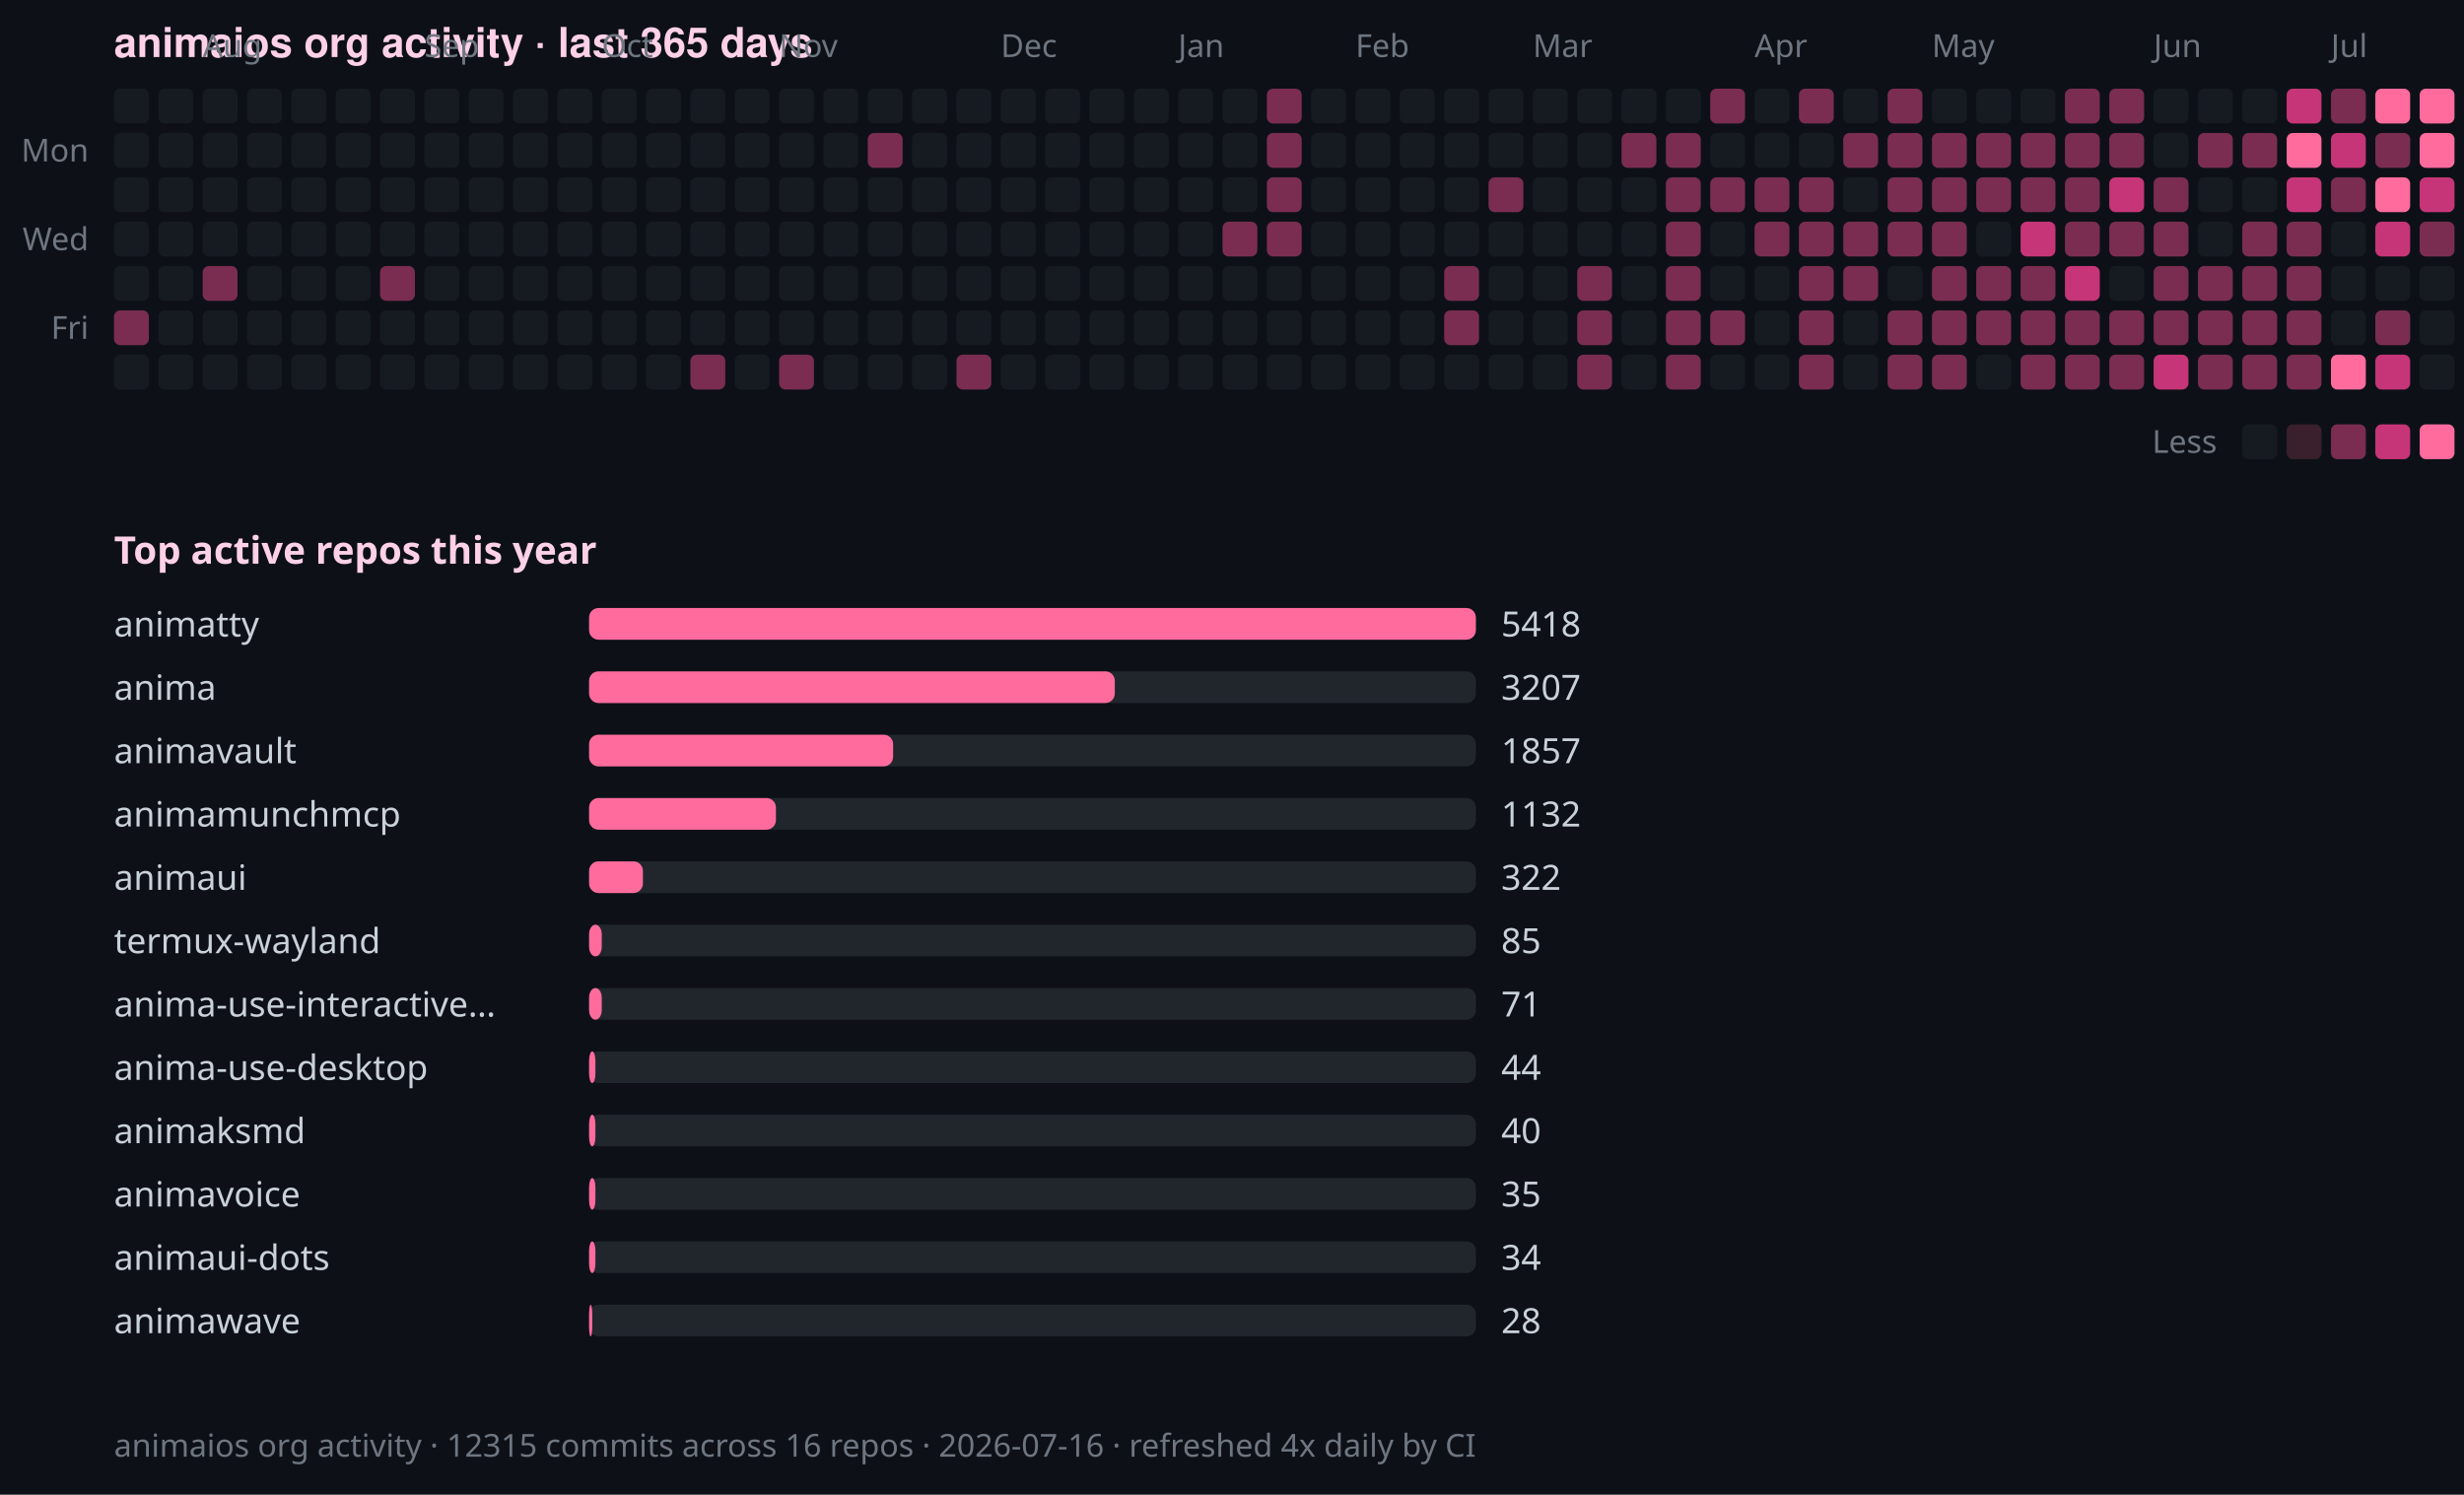
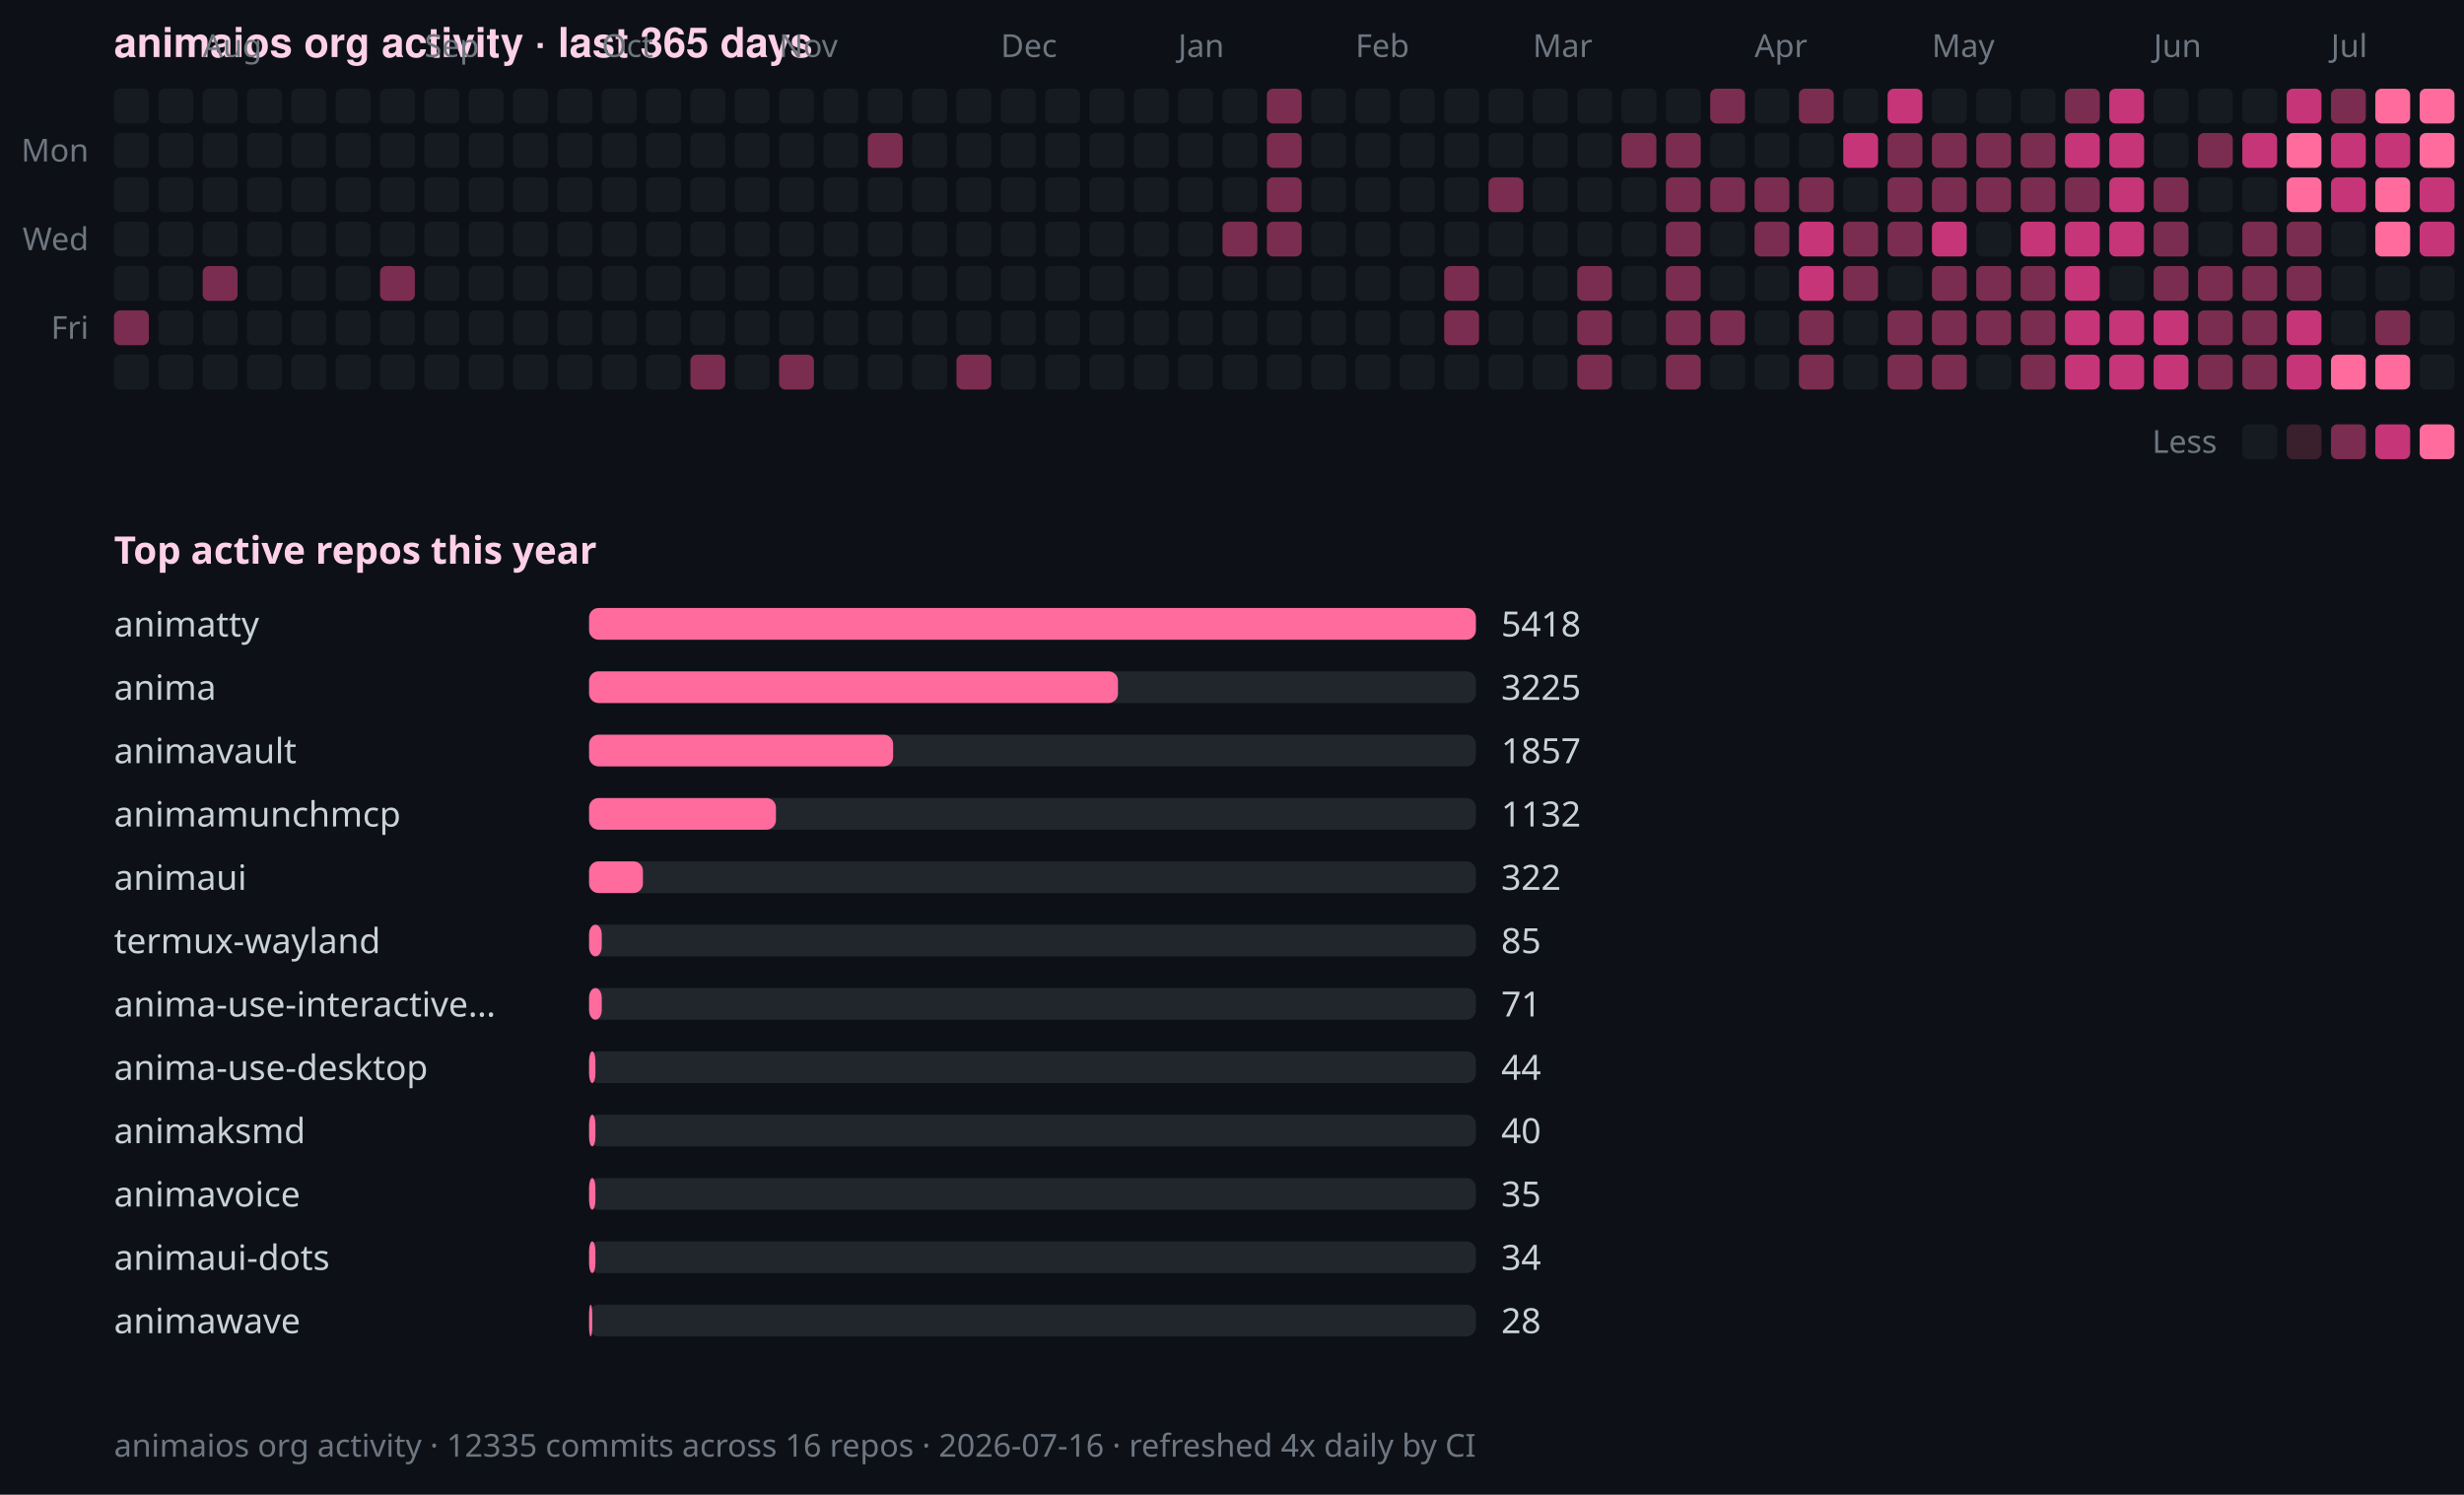
<svg xmlns="http://www.w3.org/2000/svg" width="778" height="472" viewBox="0 0 778 472" role="img" aria-label="animaios org commit activity over the last 365 days">
  <rect width="778" height="472" fill="#0d1117" />
  <text x="36" y="18" fill="#ffd1e8" font-family="-apple-system, BlinkMacSystemFont, 'Segoe UI', Helvetica, Arial, sans-serif" font-size="13" font-weight="600">animaios org activity · last 365 days</text>
  <text x="64" y="18" fill="#6e7681" font-family="ui-sans-serif, system-ui, sans-serif" font-size="10">Aug</text>
  <text x="134" y="18" fill="#6e7681" font-family="ui-sans-serif, system-ui, sans-serif" font-size="10">Sep</text>
  <text x="190" y="18" fill="#6e7681" font-family="ui-sans-serif, system-ui, sans-serif" font-size="10">Oct</text>
  <text x="246" y="18" fill="#6e7681" font-family="ui-sans-serif, system-ui, sans-serif" font-size="10">Nov</text>
  <text x="316" y="18" fill="#6e7681" font-family="ui-sans-serif, system-ui, sans-serif" font-size="10">Dec</text>
  <text x="372" y="18" fill="#6e7681" font-family="ui-sans-serif, system-ui, sans-serif" font-size="10">Jan</text>
  <text x="428" y="18" fill="#6e7681" font-family="ui-sans-serif, system-ui, sans-serif" font-size="10">Feb</text>
  <text x="484" y="18" fill="#6e7681" font-family="ui-sans-serif, system-ui, sans-serif" font-size="10">Mar</text>
  <text x="554" y="18" fill="#6e7681" font-family="ui-sans-serif, system-ui, sans-serif" font-size="10">Apr</text>
  <text x="610" y="18" fill="#6e7681" font-family="ui-sans-serif, system-ui, sans-serif" font-size="10">May</text>
  <text x="680" y="18" fill="#6e7681" font-family="ui-sans-serif, system-ui, sans-serif" font-size="10">Jun</text>
  <text x="736" y="18" fill="#6e7681" font-family="ui-sans-serif, system-ui, sans-serif" font-size="10">Jul</text>
  <text x="28" y="51" text-anchor="end" fill="#6e7681" font-family="ui-sans-serif, system-ui, sans-serif" font-size="10">Mon</text>
  <text x="28" y="79" text-anchor="end" fill="#6e7681" font-family="ui-sans-serif, system-ui, sans-serif" font-size="10">Wed</text>
  <text x="28" y="107" text-anchor="end" fill="#6e7681" font-family="ui-sans-serif, system-ui, sans-serif" font-size="10">Fri</text>
  <rect x="36" y="28" width="11" height="11" rx="2" ry="2" fill="#161b22" />
  <rect x="50" y="28" width="11" height="11" rx="2" ry="2" fill="#161b22" />
  <rect x="64" y="28" width="11" height="11" rx="2" ry="2" fill="#161b22" />
  <rect x="78" y="28" width="11" height="11" rx="2" ry="2" fill="#161b22" />
  <rect x="92" y="28" width="11" height="11" rx="2" ry="2" fill="#161b22" />
  <rect x="106" y="28" width="11" height="11" rx="2" ry="2" fill="#161b22" />
  <rect x="120" y="28" width="11" height="11" rx="2" ry="2" fill="#161b22" />
  <rect x="134" y="28" width="11" height="11" rx="2" ry="2" fill="#161b22" />
  <rect x="148" y="28" width="11" height="11" rx="2" ry="2" fill="#161b22" />
  <rect x="162" y="28" width="11" height="11" rx="2" ry="2" fill="#161b22" />
  <rect x="176" y="28" width="11" height="11" rx="2" ry="2" fill="#161b22" />
  <rect x="190" y="28" width="11" height="11" rx="2" ry="2" fill="#161b22" />
  <rect x="204" y="28" width="11" height="11" rx="2" ry="2" fill="#161b22" />
  <rect x="218" y="28" width="11" height="11" rx="2" ry="2" fill="#161b22" />
  <rect x="232" y="28" width="11" height="11" rx="2" ry="2" fill="#161b22" />
  <rect x="246" y="28" width="11" height="11" rx="2" ry="2" fill="#161b22" />
  <rect x="260" y="28" width="11" height="11" rx="2" ry="2" fill="#161b22" />
  <rect x="274" y="28" width="11" height="11" rx="2" ry="2" fill="#161b22" />
  <rect x="288" y="28" width="11" height="11" rx="2" ry="2" fill="#161b22" />
  <rect x="302" y="28" width="11" height="11" rx="2" ry="2" fill="#161b22" />
  <rect x="316" y="28" width="11" height="11" rx="2" ry="2" fill="#161b22" />
  <rect x="330" y="28" width="11" height="11" rx="2" ry="2" fill="#161b22" />
  <rect x="344" y="28" width="11" height="11" rx="2" ry="2" fill="#161b22" />
  <rect x="358" y="28" width="11" height="11" rx="2" ry="2" fill="#161b22" />
  <rect x="372" y="28" width="11" height="11" rx="2" ry="2" fill="#161b22" />
  <rect x="386" y="28" width="11" height="11" rx="2" ry="2" fill="#161b22" />
  <rect x="400" y="28" width="11" height="11" rx="2" ry="2" fill="#7a2d51" />
  <rect x="414" y="28" width="11" height="11" rx="2" ry="2" fill="#161b22" />
  <rect x="428" y="28" width="11" height="11" rx="2" ry="2" fill="#161b22" />
  <rect x="442" y="28" width="11" height="11" rx="2" ry="2" fill="#161b22" />
  <rect x="456" y="28" width="11" height="11" rx="2" ry="2" fill="#161b22" />
  <rect x="470" y="28" width="11" height="11" rx="2" ry="2" fill="#161b22" />
  <rect x="484" y="28" width="11" height="11" rx="2" ry="2" fill="#161b22" />
  <rect x="498" y="28" width="11" height="11" rx="2" ry="2" fill="#161b22" />
  <rect x="512" y="28" width="11" height="11" rx="2" ry="2" fill="#161b22" />
  <rect x="526" y="28" width="11" height="11" rx="2" ry="2" fill="#161b22" />
  <rect x="540" y="28" width="11" height="11" rx="2" ry="2" fill="#7a2d51" />
  <rect x="554" y="28" width="11" height="11" rx="2" ry="2" fill="#161b22" />
  <rect x="568" y="28" width="11" height="11" rx="2" ry="2" fill="#7a2d51" />
  <rect x="582" y="28" width="11" height="11" rx="2" ry="2" fill="#161b22" />
-   <rect x="596" y="28" width="11" height="11" rx="2" ry="2" fill="#7a2d51" />
+   <rect x="596" y="28" width="11" height="11" rx="2" ry="2" fill="#c63578" />
  <rect x="610" y="28" width="11" height="11" rx="2" ry="2" fill="#161b22" />
  <rect x="624" y="28" width="11" height="11" rx="2" ry="2" fill="#161b22" />
  <rect x="638" y="28" width="11" height="11" rx="2" ry="2" fill="#161b22" />
  <rect x="652" y="28" width="11" height="11" rx="2" ry="2" fill="#7a2d51" />
-   <rect x="666" y="28" width="11" height="11" rx="2" ry="2" fill="#7a2d51" />
+   <rect x="666" y="28" width="11" height="11" rx="2" ry="2" fill="#c63578" />
  <rect x="680" y="28" width="11" height="11" rx="2" ry="2" fill="#161b22" />
  <rect x="694" y="28" width="11" height="11" rx="2" ry="2" fill="#161b22" />
  <rect x="708" y="28" width="11" height="11" rx="2" ry="2" fill="#161b22" />
  <rect x="722" y="28" width="11" height="11" rx="2" ry="2" fill="#c63578" />
  <rect x="736" y="28" width="11" height="11" rx="2" ry="2" fill="#7a2d51" />
  <rect x="750" y="28" width="11" height="11" rx="2" ry="2" fill="#ff6b9d" />
  <rect x="764" y="28" width="11" height="11" rx="2" ry="2" fill="#ff6b9d" />
  <rect x="36" y="42" width="11" height="11" rx="2" ry="2" fill="#161b22" />
  <rect x="50" y="42" width="11" height="11" rx="2" ry="2" fill="#161b22" />
  <rect x="64" y="42" width="11" height="11" rx="2" ry="2" fill="#161b22" />
  <rect x="78" y="42" width="11" height="11" rx="2" ry="2" fill="#161b22" />
  <rect x="92" y="42" width="11" height="11" rx="2" ry="2" fill="#161b22" />
  <rect x="106" y="42" width="11" height="11" rx="2" ry="2" fill="#161b22" />
  <rect x="120" y="42" width="11" height="11" rx="2" ry="2" fill="#161b22" />
  <rect x="134" y="42" width="11" height="11" rx="2" ry="2" fill="#161b22" />
  <rect x="148" y="42" width="11" height="11" rx="2" ry="2" fill="#161b22" />
  <rect x="162" y="42" width="11" height="11" rx="2" ry="2" fill="#161b22" />
  <rect x="176" y="42" width="11" height="11" rx="2" ry="2" fill="#161b22" />
  <rect x="190" y="42" width="11" height="11" rx="2" ry="2" fill="#161b22" />
  <rect x="204" y="42" width="11" height="11" rx="2" ry="2" fill="#161b22" />
  <rect x="218" y="42" width="11" height="11" rx="2" ry="2" fill="#161b22" />
  <rect x="232" y="42" width="11" height="11" rx="2" ry="2" fill="#161b22" />
  <rect x="246" y="42" width="11" height="11" rx="2" ry="2" fill="#161b22" />
  <rect x="260" y="42" width="11" height="11" rx="2" ry="2" fill="#161b22" />
  <rect x="274" y="42" width="11" height="11" rx="2" ry="2" fill="#7a2d51" />
  <rect x="288" y="42" width="11" height="11" rx="2" ry="2" fill="#161b22" />
  <rect x="302" y="42" width="11" height="11" rx="2" ry="2" fill="#161b22" />
  <rect x="316" y="42" width="11" height="11" rx="2" ry="2" fill="#161b22" />
  <rect x="330" y="42" width="11" height="11" rx="2" ry="2" fill="#161b22" />
  <rect x="344" y="42" width="11" height="11" rx="2" ry="2" fill="#161b22" />
  <rect x="358" y="42" width="11" height="11" rx="2" ry="2" fill="#161b22" />
  <rect x="372" y="42" width="11" height="11" rx="2" ry="2" fill="#161b22" />
  <rect x="386" y="42" width="11" height="11" rx="2" ry="2" fill="#161b22" />
  <rect x="400" y="42" width="11" height="11" rx="2" ry="2" fill="#7a2d51" />
  <rect x="414" y="42" width="11" height="11" rx="2" ry="2" fill="#161b22" />
  <rect x="428" y="42" width="11" height="11" rx="2" ry="2" fill="#161b22" />
  <rect x="442" y="42" width="11" height="11" rx="2" ry="2" fill="#161b22" />
  <rect x="456" y="42" width="11" height="11" rx="2" ry="2" fill="#161b22" />
  <rect x="470" y="42" width="11" height="11" rx="2" ry="2" fill="#161b22" />
  <rect x="484" y="42" width="11" height="11" rx="2" ry="2" fill="#161b22" />
  <rect x="498" y="42" width="11" height="11" rx="2" ry="2" fill="#161b22" />
  <rect x="512" y="42" width="11" height="11" rx="2" ry="2" fill="#7a2d51" />
  <rect x="526" y="42" width="11" height="11" rx="2" ry="2" fill="#7a2d51" />
  <rect x="540" y="42" width="11" height="11" rx="2" ry="2" fill="#161b22" />
  <rect x="554" y="42" width="11" height="11" rx="2" ry="2" fill="#161b22" />
  <rect x="568" y="42" width="11" height="11" rx="2" ry="2" fill="#161b22" />
-   <rect x="582" y="42" width="11" height="11" rx="2" ry="2" fill="#7a2d51" />
+   <rect x="582" y="42" width="11" height="11" rx="2" ry="2" fill="#c63578" />
  <rect x="596" y="42" width="11" height="11" rx="2" ry="2" fill="#7a2d51" />
  <rect x="610" y="42" width="11" height="11" rx="2" ry="2" fill="#7a2d51" />
  <rect x="624" y="42" width="11" height="11" rx="2" ry="2" fill="#7a2d51" />
  <rect x="638" y="42" width="11" height="11" rx="2" ry="2" fill="#7a2d51" />
-   <rect x="652" y="42" width="11" height="11" rx="2" ry="2" fill="#7a2d51" />
-   <rect x="666" y="42" width="11" height="11" rx="2" ry="2" fill="#7a2d51" />
+   <rect x="652" y="42" width="11" height="11" rx="2" ry="2" fill="#c63578" />
+   <rect x="666" y="42" width="11" height="11" rx="2" ry="2" fill="#c63578" />
  <rect x="680" y="42" width="11" height="11" rx="2" ry="2" fill="#161b22" />
  <rect x="694" y="42" width="11" height="11" rx="2" ry="2" fill="#7a2d51" />
-   <rect x="708" y="42" width="11" height="11" rx="2" ry="2" fill="#7a2d51" />
+   <rect x="708" y="42" width="11" height="11" rx="2" ry="2" fill="#c63578" />
  <rect x="722" y="42" width="11" height="11" rx="2" ry="2" fill="#ff6b9d" />
  <rect x="736" y="42" width="11" height="11" rx="2" ry="2" fill="#c63578" />
-   <rect x="750" y="42" width="11" height="11" rx="2" ry="2" fill="#7a2d51" />
+   <rect x="750" y="42" width="11" height="11" rx="2" ry="2" fill="#c63578" />
  <rect x="764" y="42" width="11" height="11" rx="2" ry="2" fill="#ff6b9d" />
  <rect x="36" y="56" width="11" height="11" rx="2" ry="2" fill="#161b22" />
  <rect x="50" y="56" width="11" height="11" rx="2" ry="2" fill="#161b22" />
  <rect x="64" y="56" width="11" height="11" rx="2" ry="2" fill="#161b22" />
  <rect x="78" y="56" width="11" height="11" rx="2" ry="2" fill="#161b22" />
  <rect x="92" y="56" width="11" height="11" rx="2" ry="2" fill="#161b22" />
  <rect x="106" y="56" width="11" height="11" rx="2" ry="2" fill="#161b22" />
  <rect x="120" y="56" width="11" height="11" rx="2" ry="2" fill="#161b22" />
  <rect x="134" y="56" width="11" height="11" rx="2" ry="2" fill="#161b22" />
  <rect x="148" y="56" width="11" height="11" rx="2" ry="2" fill="#161b22" />
  <rect x="162" y="56" width="11" height="11" rx="2" ry="2" fill="#161b22" />
  <rect x="176" y="56" width="11" height="11" rx="2" ry="2" fill="#161b22" />
  <rect x="190" y="56" width="11" height="11" rx="2" ry="2" fill="#161b22" />
  <rect x="204" y="56" width="11" height="11" rx="2" ry="2" fill="#161b22" />
  <rect x="218" y="56" width="11" height="11" rx="2" ry="2" fill="#161b22" />
  <rect x="232" y="56" width="11" height="11" rx="2" ry="2" fill="#161b22" />
  <rect x="246" y="56" width="11" height="11" rx="2" ry="2" fill="#161b22" />
  <rect x="260" y="56" width="11" height="11" rx="2" ry="2" fill="#161b22" />
  <rect x="274" y="56" width="11" height="11" rx="2" ry="2" fill="#161b22" />
  <rect x="288" y="56" width="11" height="11" rx="2" ry="2" fill="#161b22" />
  <rect x="302" y="56" width="11" height="11" rx="2" ry="2" fill="#161b22" />
  <rect x="316" y="56" width="11" height="11" rx="2" ry="2" fill="#161b22" />
  <rect x="330" y="56" width="11" height="11" rx="2" ry="2" fill="#161b22" />
  <rect x="344" y="56" width="11" height="11" rx="2" ry="2" fill="#161b22" />
  <rect x="358" y="56" width="11" height="11" rx="2" ry="2" fill="#161b22" />
  <rect x="372" y="56" width="11" height="11" rx="2" ry="2" fill="#161b22" />
  <rect x="386" y="56" width="11" height="11" rx="2" ry="2" fill="#161b22" />
  <rect x="400" y="56" width="11" height="11" rx="2" ry="2" fill="#7a2d51" />
  <rect x="414" y="56" width="11" height="11" rx="2" ry="2" fill="#161b22" />
  <rect x="428" y="56" width="11" height="11" rx="2" ry="2" fill="#161b22" />
  <rect x="442" y="56" width="11" height="11" rx="2" ry="2" fill="#161b22" />
  <rect x="456" y="56" width="11" height="11" rx="2" ry="2" fill="#161b22" />
  <rect x="470" y="56" width="11" height="11" rx="2" ry="2" fill="#7a2d51" />
  <rect x="484" y="56" width="11" height="11" rx="2" ry="2" fill="#161b22" />
  <rect x="498" y="56" width="11" height="11" rx="2" ry="2" fill="#161b22" />
  <rect x="512" y="56" width="11" height="11" rx="2" ry="2" fill="#161b22" />
  <rect x="526" y="56" width="11" height="11" rx="2" ry="2" fill="#7a2d51" />
  <rect x="540" y="56" width="11" height="11" rx="2" ry="2" fill="#7a2d51" />
  <rect x="554" y="56" width="11" height="11" rx="2" ry="2" fill="#7a2d51" />
  <rect x="568" y="56" width="11" height="11" rx="2" ry="2" fill="#7a2d51" />
  <rect x="582" y="56" width="11" height="11" rx="2" ry="2" fill="#161b22" />
  <rect x="596" y="56" width="11" height="11" rx="2" ry="2" fill="#7a2d51" />
  <rect x="610" y="56" width="11" height="11" rx="2" ry="2" fill="#7a2d51" />
  <rect x="624" y="56" width="11" height="11" rx="2" ry="2" fill="#7a2d51" />
  <rect x="638" y="56" width="11" height="11" rx="2" ry="2" fill="#7a2d51" />
  <rect x="652" y="56" width="11" height="11" rx="2" ry="2" fill="#7a2d51" />
  <rect x="666" y="56" width="11" height="11" rx="2" ry="2" fill="#c63578" />
  <rect x="680" y="56" width="11" height="11" rx="2" ry="2" fill="#7a2d51" />
  <rect x="694" y="56" width="11" height="11" rx="2" ry="2" fill="#161b22" />
  <rect x="708" y="56" width="11" height="11" rx="2" ry="2" fill="#161b22" />
-   <rect x="722" y="56" width="11" height="11" rx="2" ry="2" fill="#c63578" />
-   <rect x="736" y="56" width="11" height="11" rx="2" ry="2" fill="#7a2d51" />
+   <rect x="722" y="56" width="11" height="11" rx="2" ry="2" fill="#ff6b9d" />
+   <rect x="736" y="56" width="11" height="11" rx="2" ry="2" fill="#c63578" />
  <rect x="750" y="56" width="11" height="11" rx="2" ry="2" fill="#ff6b9d" />
  <rect x="764" y="56" width="11" height="11" rx="2" ry="2" fill="#c63578" />
  <rect x="36" y="70" width="11" height="11" rx="2" ry="2" fill="#161b22" />
  <rect x="50" y="70" width="11" height="11" rx="2" ry="2" fill="#161b22" />
  <rect x="64" y="70" width="11" height="11" rx="2" ry="2" fill="#161b22" />
  <rect x="78" y="70" width="11" height="11" rx="2" ry="2" fill="#161b22" />
  <rect x="92" y="70" width="11" height="11" rx="2" ry="2" fill="#161b22" />
  <rect x="106" y="70" width="11" height="11" rx="2" ry="2" fill="#161b22" />
  <rect x="120" y="70" width="11" height="11" rx="2" ry="2" fill="#161b22" />
  <rect x="134" y="70" width="11" height="11" rx="2" ry="2" fill="#161b22" />
  <rect x="148" y="70" width="11" height="11" rx="2" ry="2" fill="#161b22" />
  <rect x="162" y="70" width="11" height="11" rx="2" ry="2" fill="#161b22" />
  <rect x="176" y="70" width="11" height="11" rx="2" ry="2" fill="#161b22" />
  <rect x="190" y="70" width="11" height="11" rx="2" ry="2" fill="#161b22" />
  <rect x="204" y="70" width="11" height="11" rx="2" ry="2" fill="#161b22" />
  <rect x="218" y="70" width="11" height="11" rx="2" ry="2" fill="#161b22" />
  <rect x="232" y="70" width="11" height="11" rx="2" ry="2" fill="#161b22" />
  <rect x="246" y="70" width="11" height="11" rx="2" ry="2" fill="#161b22" />
  <rect x="260" y="70" width="11" height="11" rx="2" ry="2" fill="#161b22" />
  <rect x="274" y="70" width="11" height="11" rx="2" ry="2" fill="#161b22" />
  <rect x="288" y="70" width="11" height="11" rx="2" ry="2" fill="#161b22" />
  <rect x="302" y="70" width="11" height="11" rx="2" ry="2" fill="#161b22" />
  <rect x="316" y="70" width="11" height="11" rx="2" ry="2" fill="#161b22" />
  <rect x="330" y="70" width="11" height="11" rx="2" ry="2" fill="#161b22" />
  <rect x="344" y="70" width="11" height="11" rx="2" ry="2" fill="#161b22" />
  <rect x="358" y="70" width="11" height="11" rx="2" ry="2" fill="#161b22" />
  <rect x="372" y="70" width="11" height="11" rx="2" ry="2" fill="#161b22" />
  <rect x="386" y="70" width="11" height="11" rx="2" ry="2" fill="#7a2d51" />
  <rect x="400" y="70" width="11" height="11" rx="2" ry="2" fill="#7a2d51" />
  <rect x="414" y="70" width="11" height="11" rx="2" ry="2" fill="#161b22" />
  <rect x="428" y="70" width="11" height="11" rx="2" ry="2" fill="#161b22" />
  <rect x="442" y="70" width="11" height="11" rx="2" ry="2" fill="#161b22" />
  <rect x="456" y="70" width="11" height="11" rx="2" ry="2" fill="#161b22" />
  <rect x="470" y="70" width="11" height="11" rx="2" ry="2" fill="#161b22" />
  <rect x="484" y="70" width="11" height="11" rx="2" ry="2" fill="#161b22" />
  <rect x="498" y="70" width="11" height="11" rx="2" ry="2" fill="#161b22" />
  <rect x="512" y="70" width="11" height="11" rx="2" ry="2" fill="#161b22" />
  <rect x="526" y="70" width="11" height="11" rx="2" ry="2" fill="#7a2d51" />
  <rect x="540" y="70" width="11" height="11" rx="2" ry="2" fill="#161b22" />
  <rect x="554" y="70" width="11" height="11" rx="2" ry="2" fill="#7a2d51" />
-   <rect x="568" y="70" width="11" height="11" rx="2" ry="2" fill="#7a2d51" />
+   <rect x="568" y="70" width="11" height="11" rx="2" ry="2" fill="#c63578" />
  <rect x="582" y="70" width="11" height="11" rx="2" ry="2" fill="#7a2d51" />
  <rect x="596" y="70" width="11" height="11" rx="2" ry="2" fill="#7a2d51" />
-   <rect x="610" y="70" width="11" height="11" rx="2" ry="2" fill="#7a2d51" />
+   <rect x="610" y="70" width="11" height="11" rx="2" ry="2" fill="#c63578" />
  <rect x="624" y="70" width="11" height="11" rx="2" ry="2" fill="#161b22" />
  <rect x="638" y="70" width="11" height="11" rx="2" ry="2" fill="#c63578" />
-   <rect x="652" y="70" width="11" height="11" rx="2" ry="2" fill="#7a2d51" />
-   <rect x="666" y="70" width="11" height="11" rx="2" ry="2" fill="#7a2d51" />
+   <rect x="652" y="70" width="11" height="11" rx="2" ry="2" fill="#c63578" />
+   <rect x="666" y="70" width="11" height="11" rx="2" ry="2" fill="#c63578" />
  <rect x="680" y="70" width="11" height="11" rx="2" ry="2" fill="#7a2d51" />
  <rect x="694" y="70" width="11" height="11" rx="2" ry="2" fill="#161b22" />
  <rect x="708" y="70" width="11" height="11" rx="2" ry="2" fill="#7a2d51" />
  <rect x="722" y="70" width="11" height="11" rx="2" ry="2" fill="#7a2d51" />
  <rect x="736" y="70" width="11" height="11" rx="2" ry="2" fill="#161b22" />
-   <rect x="750" y="70" width="11" height="11" rx="2" ry="2" fill="#c63578" />
-   <rect x="764" y="70" width="11" height="11" rx="2" ry="2" fill="#7a2d51" />
+   <rect x="750" y="70" width="11" height="11" rx="2" ry="2" fill="#ff6b9d" />
+   <rect x="764" y="70" width="11" height="11" rx="2" ry="2" fill="#c63578" />
  <rect x="36" y="84" width="11" height="11" rx="2" ry="2" fill="#161b22" />
  <rect x="50" y="84" width="11" height="11" rx="2" ry="2" fill="#161b22" />
  <rect x="64" y="84" width="11" height="11" rx="2" ry="2" fill="#7a2d51" />
  <rect x="78" y="84" width="11" height="11" rx="2" ry="2" fill="#161b22" />
  <rect x="92" y="84" width="11" height="11" rx="2" ry="2" fill="#161b22" />
  <rect x="106" y="84" width="11" height="11" rx="2" ry="2" fill="#161b22" />
  <rect x="120" y="84" width="11" height="11" rx="2" ry="2" fill="#7a2d51" />
  <rect x="134" y="84" width="11" height="11" rx="2" ry="2" fill="#161b22" />
  <rect x="148" y="84" width="11" height="11" rx="2" ry="2" fill="#161b22" />
  <rect x="162" y="84" width="11" height="11" rx="2" ry="2" fill="#161b22" />
  <rect x="176" y="84" width="11" height="11" rx="2" ry="2" fill="#161b22" />
  <rect x="190" y="84" width="11" height="11" rx="2" ry="2" fill="#161b22" />
  <rect x="204" y="84" width="11" height="11" rx="2" ry="2" fill="#161b22" />
  <rect x="218" y="84" width="11" height="11" rx="2" ry="2" fill="#161b22" />
  <rect x="232" y="84" width="11" height="11" rx="2" ry="2" fill="#161b22" />
  <rect x="246" y="84" width="11" height="11" rx="2" ry="2" fill="#161b22" />
  <rect x="260" y="84" width="11" height="11" rx="2" ry="2" fill="#161b22" />
  <rect x="274" y="84" width="11" height="11" rx="2" ry="2" fill="#161b22" />
  <rect x="288" y="84" width="11" height="11" rx="2" ry="2" fill="#161b22" />
  <rect x="302" y="84" width="11" height="11" rx="2" ry="2" fill="#161b22" />
  <rect x="316" y="84" width="11" height="11" rx="2" ry="2" fill="#161b22" />
  <rect x="330" y="84" width="11" height="11" rx="2" ry="2" fill="#161b22" />
  <rect x="344" y="84" width="11" height="11" rx="2" ry="2" fill="#161b22" />
  <rect x="358" y="84" width="11" height="11" rx="2" ry="2" fill="#161b22" />
  <rect x="372" y="84" width="11" height="11" rx="2" ry="2" fill="#161b22" />
  <rect x="386" y="84" width="11" height="11" rx="2" ry="2" fill="#161b22" />
  <rect x="400" y="84" width="11" height="11" rx="2" ry="2" fill="#161b22" />
  <rect x="414" y="84" width="11" height="11" rx="2" ry="2" fill="#161b22" />
  <rect x="428" y="84" width="11" height="11" rx="2" ry="2" fill="#161b22" />
  <rect x="442" y="84" width="11" height="11" rx="2" ry="2" fill="#161b22" />
  <rect x="456" y="84" width="11" height="11" rx="2" ry="2" fill="#7a2d51" />
  <rect x="470" y="84" width="11" height="11" rx="2" ry="2" fill="#161b22" />
  <rect x="484" y="84" width="11" height="11" rx="2" ry="2" fill="#161b22" />
  <rect x="498" y="84" width="11" height="11" rx="2" ry="2" fill="#7a2d51" />
  <rect x="512" y="84" width="11" height="11" rx="2" ry="2" fill="#161b22" />
  <rect x="526" y="84" width="11" height="11" rx="2" ry="2" fill="#7a2d51" />
  <rect x="540" y="84" width="11" height="11" rx="2" ry="2" fill="#161b22" />
  <rect x="554" y="84" width="11" height="11" rx="2" ry="2" fill="#161b22" />
-   <rect x="568" y="84" width="11" height="11" rx="2" ry="2" fill="#7a2d51" />
+   <rect x="568" y="84" width="11" height="11" rx="2" ry="2" fill="#c63578" />
  <rect x="582" y="84" width="11" height="11" rx="2" ry="2" fill="#7a2d51" />
  <rect x="596" y="84" width="11" height="11" rx="2" ry="2" fill="#161b22" />
  <rect x="610" y="84" width="11" height="11" rx="2" ry="2" fill="#7a2d51" />
  <rect x="624" y="84" width="11" height="11" rx="2" ry="2" fill="#7a2d51" />
  <rect x="638" y="84" width="11" height="11" rx="2" ry="2" fill="#7a2d51" />
  <rect x="652" y="84" width="11" height="11" rx="2" ry="2" fill="#c63578" />
  <rect x="666" y="84" width="11" height="11" rx="2" ry="2" fill="#161b22" />
  <rect x="680" y="84" width="11" height="11" rx="2" ry="2" fill="#7a2d51" />
  <rect x="694" y="84" width="11" height="11" rx="2" ry="2" fill="#7a2d51" />
  <rect x="708" y="84" width="11" height="11" rx="2" ry="2" fill="#7a2d51" />
  <rect x="722" y="84" width="11" height="11" rx="2" ry="2" fill="#7a2d51" />
  <rect x="736" y="84" width="11" height="11" rx="2" ry="2" fill="#161b22" />
  <rect x="750" y="84" width="11" height="11" rx="2" ry="2" fill="#161b22" />
  <rect x="764" y="84" width="11" height="11" rx="2" ry="2" fill="#161b22" />
  <rect x="36" y="98" width="11" height="11" rx="2" ry="2" fill="#7a2d51" />
  <rect x="50" y="98" width="11" height="11" rx="2" ry="2" fill="#161b22" />
  <rect x="64" y="98" width="11" height="11" rx="2" ry="2" fill="#161b22" />
  <rect x="78" y="98" width="11" height="11" rx="2" ry="2" fill="#161b22" />
  <rect x="92" y="98" width="11" height="11" rx="2" ry="2" fill="#161b22" />
  <rect x="106" y="98" width="11" height="11" rx="2" ry="2" fill="#161b22" />
  <rect x="120" y="98" width="11" height="11" rx="2" ry="2" fill="#161b22" />
  <rect x="134" y="98" width="11" height="11" rx="2" ry="2" fill="#161b22" />
  <rect x="148" y="98" width="11" height="11" rx="2" ry="2" fill="#161b22" />
  <rect x="162" y="98" width="11" height="11" rx="2" ry="2" fill="#161b22" />
  <rect x="176" y="98" width="11" height="11" rx="2" ry="2" fill="#161b22" />
  <rect x="190" y="98" width="11" height="11" rx="2" ry="2" fill="#161b22" />
  <rect x="204" y="98" width="11" height="11" rx="2" ry="2" fill="#161b22" />
  <rect x="218" y="98" width="11" height="11" rx="2" ry="2" fill="#161b22" />
  <rect x="232" y="98" width="11" height="11" rx="2" ry="2" fill="#161b22" />
  <rect x="246" y="98" width="11" height="11" rx="2" ry="2" fill="#161b22" />
  <rect x="260" y="98" width="11" height="11" rx="2" ry="2" fill="#161b22" />
  <rect x="274" y="98" width="11" height="11" rx="2" ry="2" fill="#161b22" />
  <rect x="288" y="98" width="11" height="11" rx="2" ry="2" fill="#161b22" />
  <rect x="302" y="98" width="11" height="11" rx="2" ry="2" fill="#161b22" />
  <rect x="316" y="98" width="11" height="11" rx="2" ry="2" fill="#161b22" />
  <rect x="330" y="98" width="11" height="11" rx="2" ry="2" fill="#161b22" />
  <rect x="344" y="98" width="11" height="11" rx="2" ry="2" fill="#161b22" />
  <rect x="358" y="98" width="11" height="11" rx="2" ry="2" fill="#161b22" />
  <rect x="372" y="98" width="11" height="11" rx="2" ry="2" fill="#161b22" />
  <rect x="386" y="98" width="11" height="11" rx="2" ry="2" fill="#161b22" />
  <rect x="400" y="98" width="11" height="11" rx="2" ry="2" fill="#161b22" />
  <rect x="414" y="98" width="11" height="11" rx="2" ry="2" fill="#161b22" />
  <rect x="428" y="98" width="11" height="11" rx="2" ry="2" fill="#161b22" />
  <rect x="442" y="98" width="11" height="11" rx="2" ry="2" fill="#161b22" />
  <rect x="456" y="98" width="11" height="11" rx="2" ry="2" fill="#7a2d51" />
  <rect x="470" y="98" width="11" height="11" rx="2" ry="2" fill="#161b22" />
  <rect x="484" y="98" width="11" height="11" rx="2" ry="2" fill="#161b22" />
  <rect x="498" y="98" width="11" height="11" rx="2" ry="2" fill="#7a2d51" />
  <rect x="512" y="98" width="11" height="11" rx="2" ry="2" fill="#161b22" />
  <rect x="526" y="98" width="11" height="11" rx="2" ry="2" fill="#7a2d51" />
  <rect x="540" y="98" width="11" height="11" rx="2" ry="2" fill="#7a2d51" />
  <rect x="554" y="98" width="11" height="11" rx="2" ry="2" fill="#161b22" />
  <rect x="568" y="98" width="11" height="11" rx="2" ry="2" fill="#7a2d51" />
  <rect x="582" y="98" width="11" height="11" rx="2" ry="2" fill="#161b22" />
  <rect x="596" y="98" width="11" height="11" rx="2" ry="2" fill="#7a2d51" />
  <rect x="610" y="98" width="11" height="11" rx="2" ry="2" fill="#7a2d51" />
  <rect x="624" y="98" width="11" height="11" rx="2" ry="2" fill="#7a2d51" />
  <rect x="638" y="98" width="11" height="11" rx="2" ry="2" fill="#7a2d51" />
-   <rect x="652" y="98" width="11" height="11" rx="2" ry="2" fill="#7a2d51" />
-   <rect x="666" y="98" width="11" height="11" rx="2" ry="2" fill="#7a2d51" />
-   <rect x="680" y="98" width="11" height="11" rx="2" ry="2" fill="#7a2d51" />
+   <rect x="652" y="98" width="11" height="11" rx="2" ry="2" fill="#c63578" />
+   <rect x="666" y="98" width="11" height="11" rx="2" ry="2" fill="#c63578" />
+   <rect x="680" y="98" width="11" height="11" rx="2" ry="2" fill="#c63578" />
  <rect x="694" y="98" width="11" height="11" rx="2" ry="2" fill="#7a2d51" />
  <rect x="708" y="98" width="11" height="11" rx="2" ry="2" fill="#7a2d51" />
-   <rect x="722" y="98" width="11" height="11" rx="2" ry="2" fill="#7a2d51" />
+   <rect x="722" y="98" width="11" height="11" rx="2" ry="2" fill="#c63578" />
  <rect x="736" y="98" width="11" height="11" rx="2" ry="2" fill="#161b22" />
  <rect x="750" y="98" width="11" height="11" rx="2" ry="2" fill="#7a2d51" />
  <rect x="764" y="98" width="11" height="11" rx="2" ry="2" fill="#161b22" />
  <rect x="36" y="112" width="11" height="11" rx="2" ry="2" fill="#161b22" />
  <rect x="50" y="112" width="11" height="11" rx="2" ry="2" fill="#161b22" />
  <rect x="64" y="112" width="11" height="11" rx="2" ry="2" fill="#161b22" />
  <rect x="78" y="112" width="11" height="11" rx="2" ry="2" fill="#161b22" />
  <rect x="92" y="112" width="11" height="11" rx="2" ry="2" fill="#161b22" />
  <rect x="106" y="112" width="11" height="11" rx="2" ry="2" fill="#161b22" />
  <rect x="120" y="112" width="11" height="11" rx="2" ry="2" fill="#161b22" />
  <rect x="134" y="112" width="11" height="11" rx="2" ry="2" fill="#161b22" />
  <rect x="148" y="112" width="11" height="11" rx="2" ry="2" fill="#161b22" />
  <rect x="162" y="112" width="11" height="11" rx="2" ry="2" fill="#161b22" />
  <rect x="176" y="112" width="11" height="11" rx="2" ry="2" fill="#161b22" />
  <rect x="190" y="112" width="11" height="11" rx="2" ry="2" fill="#161b22" />
  <rect x="204" y="112" width="11" height="11" rx="2" ry="2" fill="#161b22" />
  <rect x="218" y="112" width="11" height="11" rx="2" ry="2" fill="#7a2d51" />
  <rect x="232" y="112" width="11" height="11" rx="2" ry="2" fill="#161b22" />
  <rect x="246" y="112" width="11" height="11" rx="2" ry="2" fill="#7a2d51" />
  <rect x="260" y="112" width="11" height="11" rx="2" ry="2" fill="#161b22" />
  <rect x="274" y="112" width="11" height="11" rx="2" ry="2" fill="#161b22" />
  <rect x="288" y="112" width="11" height="11" rx="2" ry="2" fill="#161b22" />
  <rect x="302" y="112" width="11" height="11" rx="2" ry="2" fill="#7a2d51" />
  <rect x="316" y="112" width="11" height="11" rx="2" ry="2" fill="#161b22" />
  <rect x="330" y="112" width="11" height="11" rx="2" ry="2" fill="#161b22" />
  <rect x="344" y="112" width="11" height="11" rx="2" ry="2" fill="#161b22" />
  <rect x="358" y="112" width="11" height="11" rx="2" ry="2" fill="#161b22" />
  <rect x="372" y="112" width="11" height="11" rx="2" ry="2" fill="#161b22" />
  <rect x="386" y="112" width="11" height="11" rx="2" ry="2" fill="#161b22" />
  <rect x="400" y="112" width="11" height="11" rx="2" ry="2" fill="#161b22" />
  <rect x="414" y="112" width="11" height="11" rx="2" ry="2" fill="#161b22" />
  <rect x="428" y="112" width="11" height="11" rx="2" ry="2" fill="#161b22" />
  <rect x="442" y="112" width="11" height="11" rx="2" ry="2" fill="#161b22" />
  <rect x="456" y="112" width="11" height="11" rx="2" ry="2" fill="#161b22" />
  <rect x="470" y="112" width="11" height="11" rx="2" ry="2" fill="#161b22" />
  <rect x="484" y="112" width="11" height="11" rx="2" ry="2" fill="#161b22" />
  <rect x="498" y="112" width="11" height="11" rx="2" ry="2" fill="#7a2d51" />
  <rect x="512" y="112" width="11" height="11" rx="2" ry="2" fill="#161b22" />
  <rect x="526" y="112" width="11" height="11" rx="2" ry="2" fill="#7a2d51" />
  <rect x="540" y="112" width="11" height="11" rx="2" ry="2" fill="#161b22" />
  <rect x="554" y="112" width="11" height="11" rx="2" ry="2" fill="#161b22" />
  <rect x="568" y="112" width="11" height="11" rx="2" ry="2" fill="#7a2d51" />
  <rect x="582" y="112" width="11" height="11" rx="2" ry="2" fill="#161b22" />
  <rect x="596" y="112" width="11" height="11" rx="2" ry="2" fill="#7a2d51" />
  <rect x="610" y="112" width="11" height="11" rx="2" ry="2" fill="#7a2d51" />
  <rect x="624" y="112" width="11" height="11" rx="2" ry="2" fill="#161b22" />
  <rect x="638" y="112" width="11" height="11" rx="2" ry="2" fill="#7a2d51" />
-   <rect x="652" y="112" width="11" height="11" rx="2" ry="2" fill="#7a2d51" />
-   <rect x="666" y="112" width="11" height="11" rx="2" ry="2" fill="#7a2d51" />
+   <rect x="652" y="112" width="11" height="11" rx="2" ry="2" fill="#c63578" />
+   <rect x="666" y="112" width="11" height="11" rx="2" ry="2" fill="#c63578" />
  <rect x="680" y="112" width="11" height="11" rx="2" ry="2" fill="#c63578" />
  <rect x="694" y="112" width="11" height="11" rx="2" ry="2" fill="#7a2d51" />
  <rect x="708" y="112" width="11" height="11" rx="2" ry="2" fill="#7a2d51" />
-   <rect x="722" y="112" width="11" height="11" rx="2" ry="2" fill="#7a2d51" />
+   <rect x="722" y="112" width="11" height="11" rx="2" ry="2" fill="#c63578" />
  <rect x="736" y="112" width="11" height="11" rx="2" ry="2" fill="#ff6b9d" />
-   <rect x="750" y="112" width="11" height="11" rx="2" ry="2" fill="#c63578" />
+   <rect x="750" y="112" width="11" height="11" rx="2" ry="2" fill="#ff6b9d" />
  <rect x="764" y="112" width="11" height="11" rx="2" ry="2" fill="#161b22" />
  <text x="700" y="143" text-anchor="end" fill="#6e7681" font-family="ui-sans-serif, system-ui, sans-serif" font-size="10">Less</text>
  <rect x="708" y="134" width="11" height="11" rx="2" ry="2" fill="#161b22" />
  <rect x="722" y="134" width="11" height="11" rx="2" ry="2" fill="#3a1f2d" />
  <rect x="736" y="134" width="11" height="11" rx="2" ry="2" fill="#7a2d51" />
  <rect x="750" y="134" width="11" height="11" rx="2" ry="2" fill="#c63578" />
  <rect x="764" y="134" width="11" height="11" rx="2" ry="2" fill="#ff6b9d" />
  <text x="782" y="143" fill="#6e7681" font-family="ui-sans-serif, system-ui, sans-serif" font-size="10">More</text>
  <text x="36" y="178" fill="#ffd1e8" font-family="ui-sans-serif, system-ui, sans-serif" font-size="12" font-weight="600">Top active repos this year</text>
  <rect x="186" y="192" width="280" height="10" rx="3" ry="3" fill="#21262d" />
  <rect x="186" y="192" width="280" height="10" rx="3" ry="3" fill="#ff6b9d" />
  <text x="474" y="201" fill="#c9d1d9" font-family="ui-sans-serif, system-ui, sans-serif" font-size="11">5418</text>
  <text x="36" y="201" fill="#c9d1d9" font-family="ui-sans-serif, system-ui, sans-serif" font-size="11">animatty</text>
  <rect x="186" y="212" width="280" height="10" rx="3" ry="3" fill="#21262d" />
-   <rect x="186" y="212" width="166" height="10" rx="3" ry="3" fill="#ff6b9d" />
-   <text x="474" y="221" fill="#c9d1d9" font-family="ui-sans-serif, system-ui, sans-serif" font-size="11">3207</text>
+   <rect x="186" y="212" width="167" height="10" rx="3" ry="3" fill="#ff6b9d" />
+   <text x="474" y="221" fill="#c9d1d9" font-family="ui-sans-serif, system-ui, sans-serif" font-size="11">3225</text>
  <text x="36" y="221" fill="#c9d1d9" font-family="ui-sans-serif, system-ui, sans-serif" font-size="11">anima</text>
  <rect x="186" y="232" width="280" height="10" rx="3" ry="3" fill="#21262d" />
  <rect x="186" y="232" width="96" height="10" rx="3" ry="3" fill="#ff6b9d" />
  <text x="474" y="241" fill="#c9d1d9" font-family="ui-sans-serif, system-ui, sans-serif" font-size="11">1857</text>
  <text x="36" y="241" fill="#c9d1d9" font-family="ui-sans-serif, system-ui, sans-serif" font-size="11">animavault</text>
  <rect x="186" y="252" width="280" height="10" rx="3" ry="3" fill="#21262d" />
  <rect x="186" y="252" width="59" height="10" rx="3" ry="3" fill="#ff6b9d" />
  <text x="474" y="261" fill="#c9d1d9" font-family="ui-sans-serif, system-ui, sans-serif" font-size="11">1132</text>
  <text x="36" y="261" fill="#c9d1d9" font-family="ui-sans-serif, system-ui, sans-serif" font-size="11">animamunchmcp</text>
  <rect x="186" y="272" width="280" height="10" rx="3" ry="3" fill="#21262d" />
  <rect x="186" y="272" width="17" height="10" rx="3" ry="3" fill="#ff6b9d" />
  <text x="474" y="281" fill="#c9d1d9" font-family="ui-sans-serif, system-ui, sans-serif" font-size="11">322</text>
  <text x="36" y="281" fill="#c9d1d9" font-family="ui-sans-serif, system-ui, sans-serif" font-size="11">animaui</text>
  <rect x="186" y="292" width="280" height="10" rx="3" ry="3" fill="#21262d" />
  <rect x="186" y="292" width="4" height="10" rx="3" ry="3" fill="#ff6b9d" />
  <text x="474" y="301" fill="#c9d1d9" font-family="ui-sans-serif, system-ui, sans-serif" font-size="11">85</text>
  <text x="36" y="301" fill="#c9d1d9" font-family="ui-sans-serif, system-ui, sans-serif" font-size="11">termux-wayland</text>
  <rect x="186" y="312" width="280" height="10" rx="3" ry="3" fill="#21262d" />
  <rect x="186" y="312" width="4" height="10" rx="3" ry="3" fill="#ff6b9d" />
  <text x="474" y="321" fill="#c9d1d9" font-family="ui-sans-serif, system-ui, sans-serif" font-size="11">71</text>
  <text x="36" y="321" fill="#c9d1d9" font-family="ui-sans-serif, system-ui, sans-serif" font-size="11">anima-use-interactive…</text>
  <rect x="186" y="332" width="280" height="10" rx="3" ry="3" fill="#21262d" />
  <rect x="186" y="332" width="2" height="10" rx="3" ry="3" fill="#ff6b9d" />
  <text x="474" y="341" fill="#c9d1d9" font-family="ui-sans-serif, system-ui, sans-serif" font-size="11">44</text>
  <text x="36" y="341" fill="#c9d1d9" font-family="ui-sans-serif, system-ui, sans-serif" font-size="11">anima-use-desktop</text>
  <rect x="186" y="352" width="280" height="10" rx="3" ry="3" fill="#21262d" />
  <rect x="186" y="352" width="2" height="10" rx="3" ry="3" fill="#ff6b9d" />
  <text x="474" y="361" fill="#c9d1d9" font-family="ui-sans-serif, system-ui, sans-serif" font-size="11">40</text>
  <text x="36" y="361" fill="#c9d1d9" font-family="ui-sans-serif, system-ui, sans-serif" font-size="11">animaksmd</text>
  <rect x="186" y="372" width="280" height="10" rx="3" ry="3" fill="#21262d" />
  <rect x="186" y="372" width="2" height="10" rx="3" ry="3" fill="#ff6b9d" />
  <text x="474" y="381" fill="#c9d1d9" font-family="ui-sans-serif, system-ui, sans-serif" font-size="11">35</text>
  <text x="36" y="381" fill="#c9d1d9" font-family="ui-sans-serif, system-ui, sans-serif" font-size="11">animavoice</text>
  <rect x="186" y="392" width="280" height="10" rx="3" ry="3" fill="#21262d" />
  <rect x="186" y="392" width="2" height="10" rx="3" ry="3" fill="#ff6b9d" />
  <text x="474" y="401" fill="#c9d1d9" font-family="ui-sans-serif, system-ui, sans-serif" font-size="11">34</text>
  <text x="36" y="401" fill="#c9d1d9" font-family="ui-sans-serif, system-ui, sans-serif" font-size="11">animaui-dots</text>
  <rect x="186" y="412" width="280" height="10" rx="3" ry="3" fill="#21262d" />
  <rect x="186" y="412" width="1" height="10" rx="3" ry="3" fill="#ff6b9d" />
  <text x="474" y="421" fill="#c9d1d9" font-family="ui-sans-serif, system-ui, sans-serif" font-size="11">28</text>
  <text x="36" y="421" fill="#c9d1d9" font-family="ui-sans-serif, system-ui, sans-serif" font-size="11">animawave</text>
-   <text x="36" y="460" fill="#6e7681" font-family="ui-sans-serif, system-ui, sans-serif" font-size="10">animaios org activity · 12315 commits across 16 repos · 2026-07-16 · refreshed 4x daily by CI</text>
+   <text x="36" y="460" fill="#6e7681" font-family="ui-sans-serif, system-ui, sans-serif" font-size="10">animaios org activity · 12335 commits across 16 repos · 2026-07-16 · refreshed 4x daily by CI</text>
</svg>
